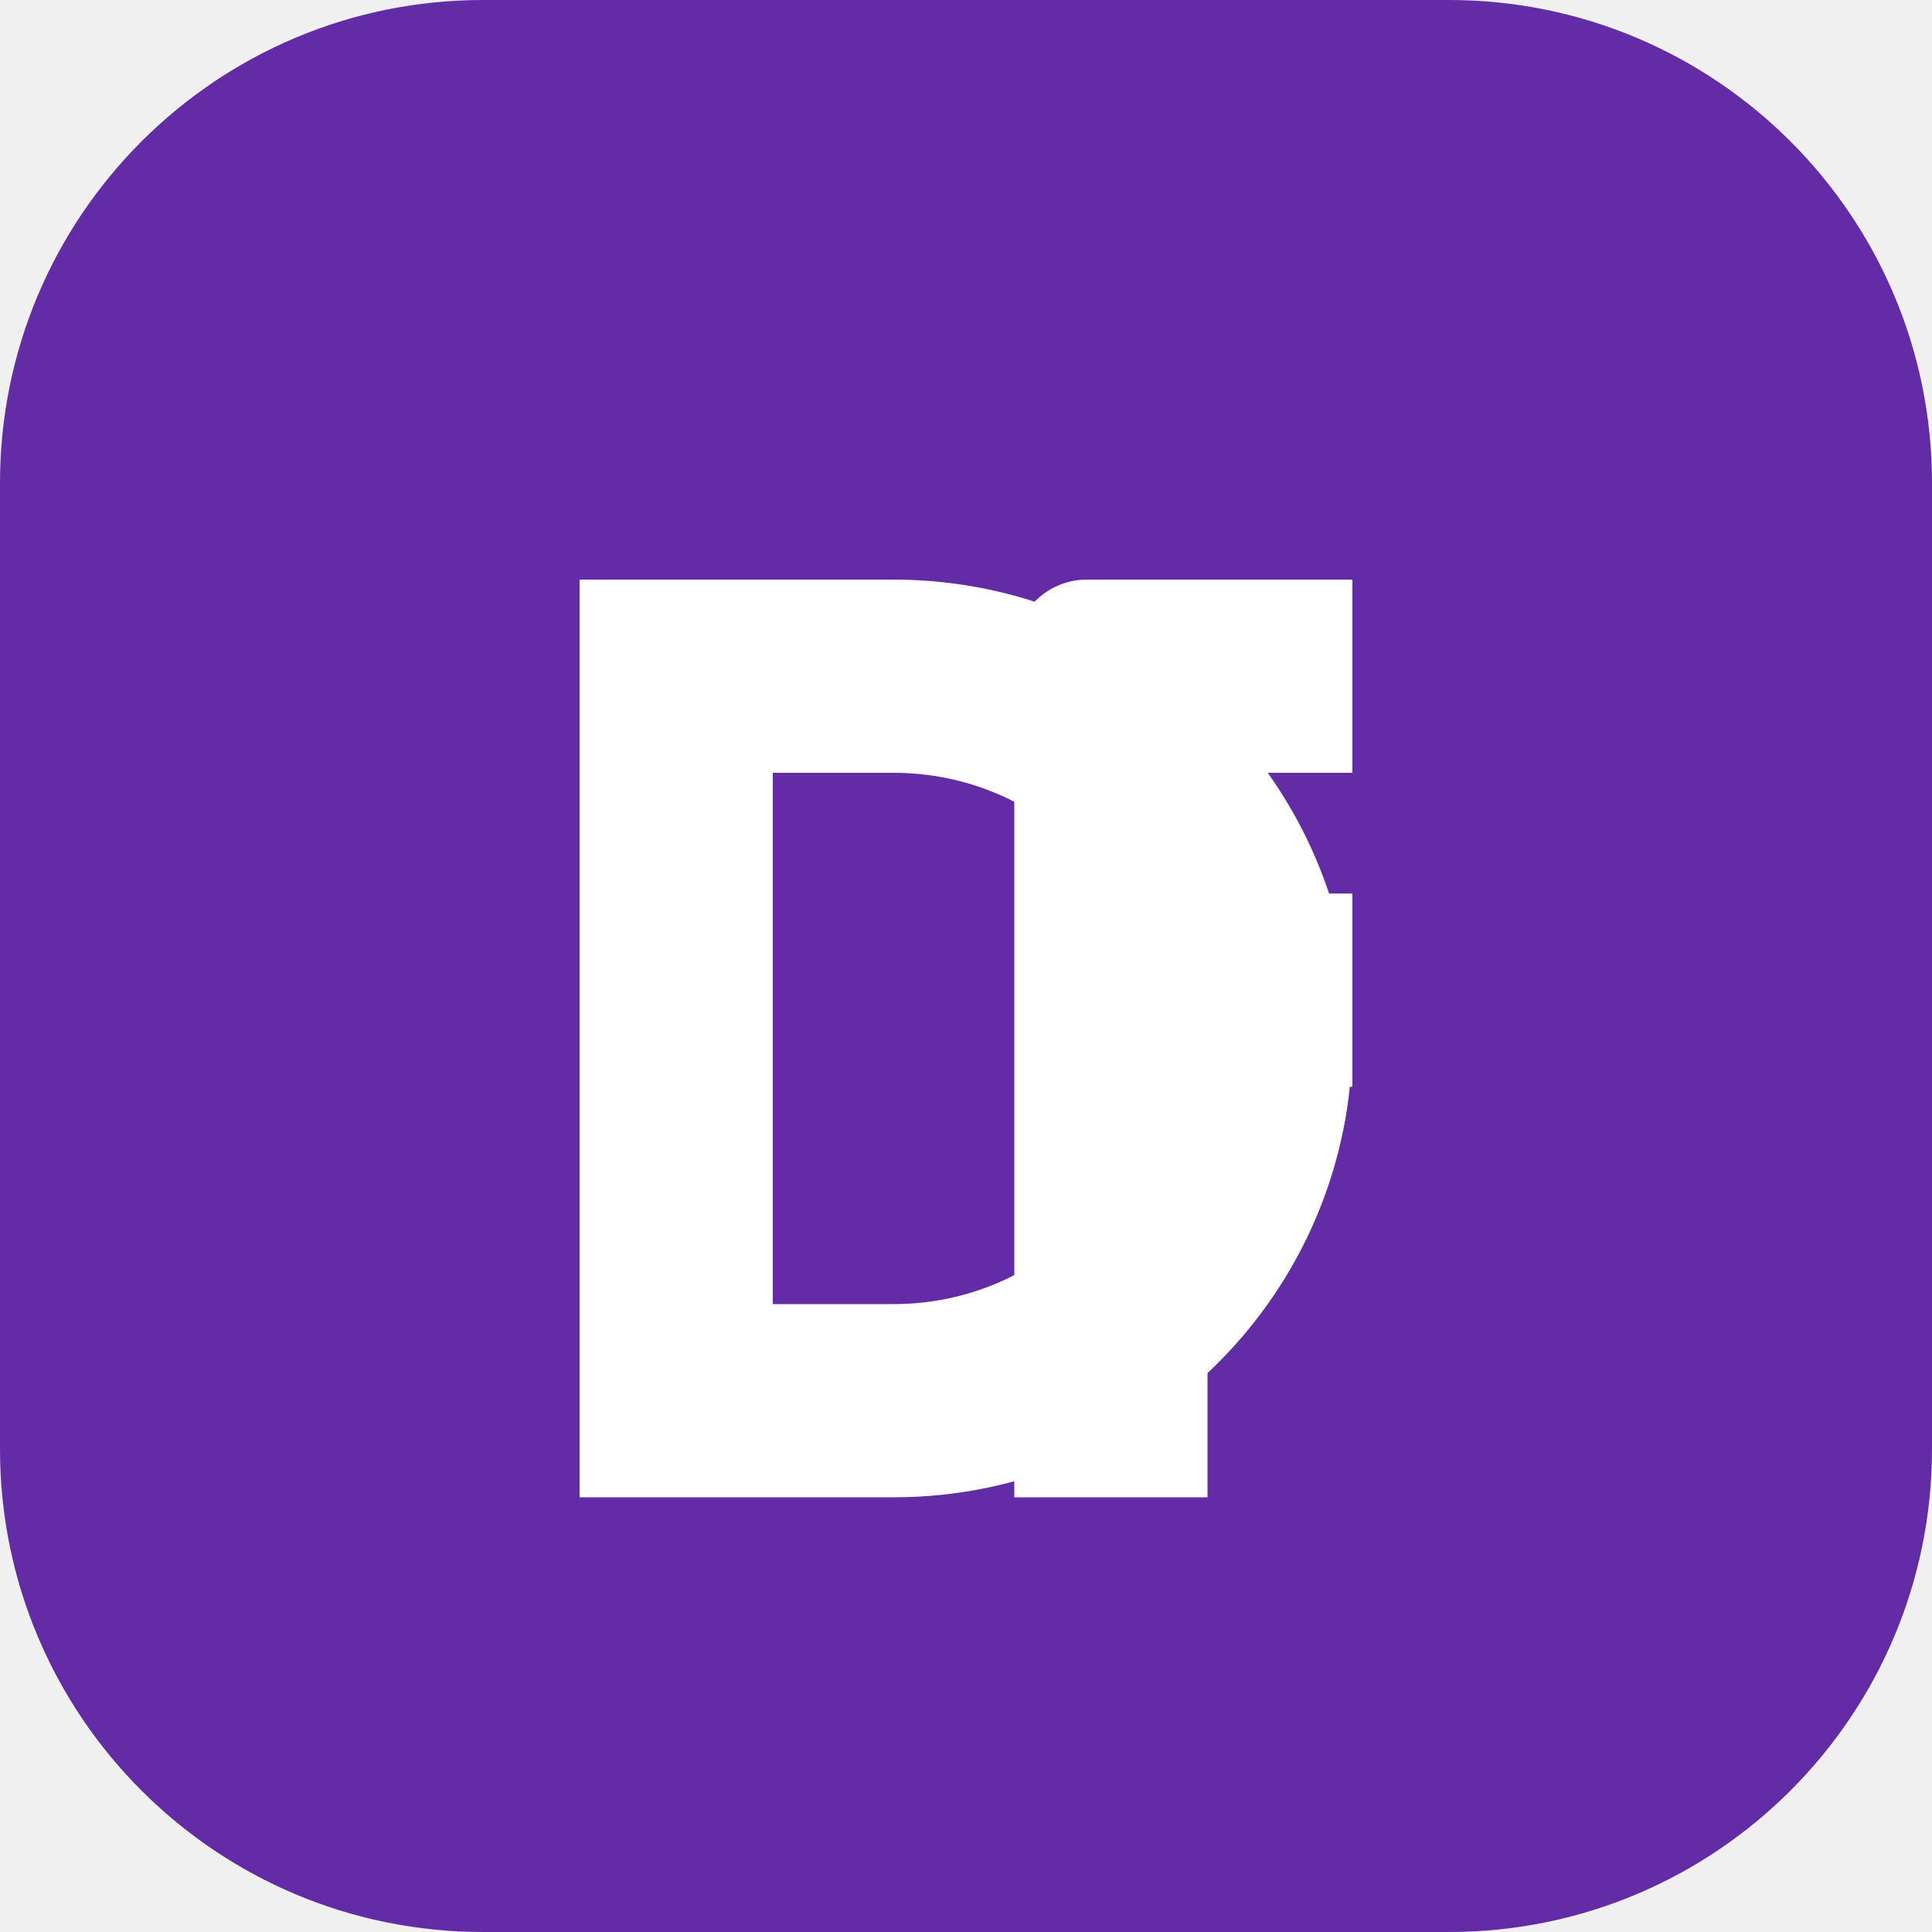
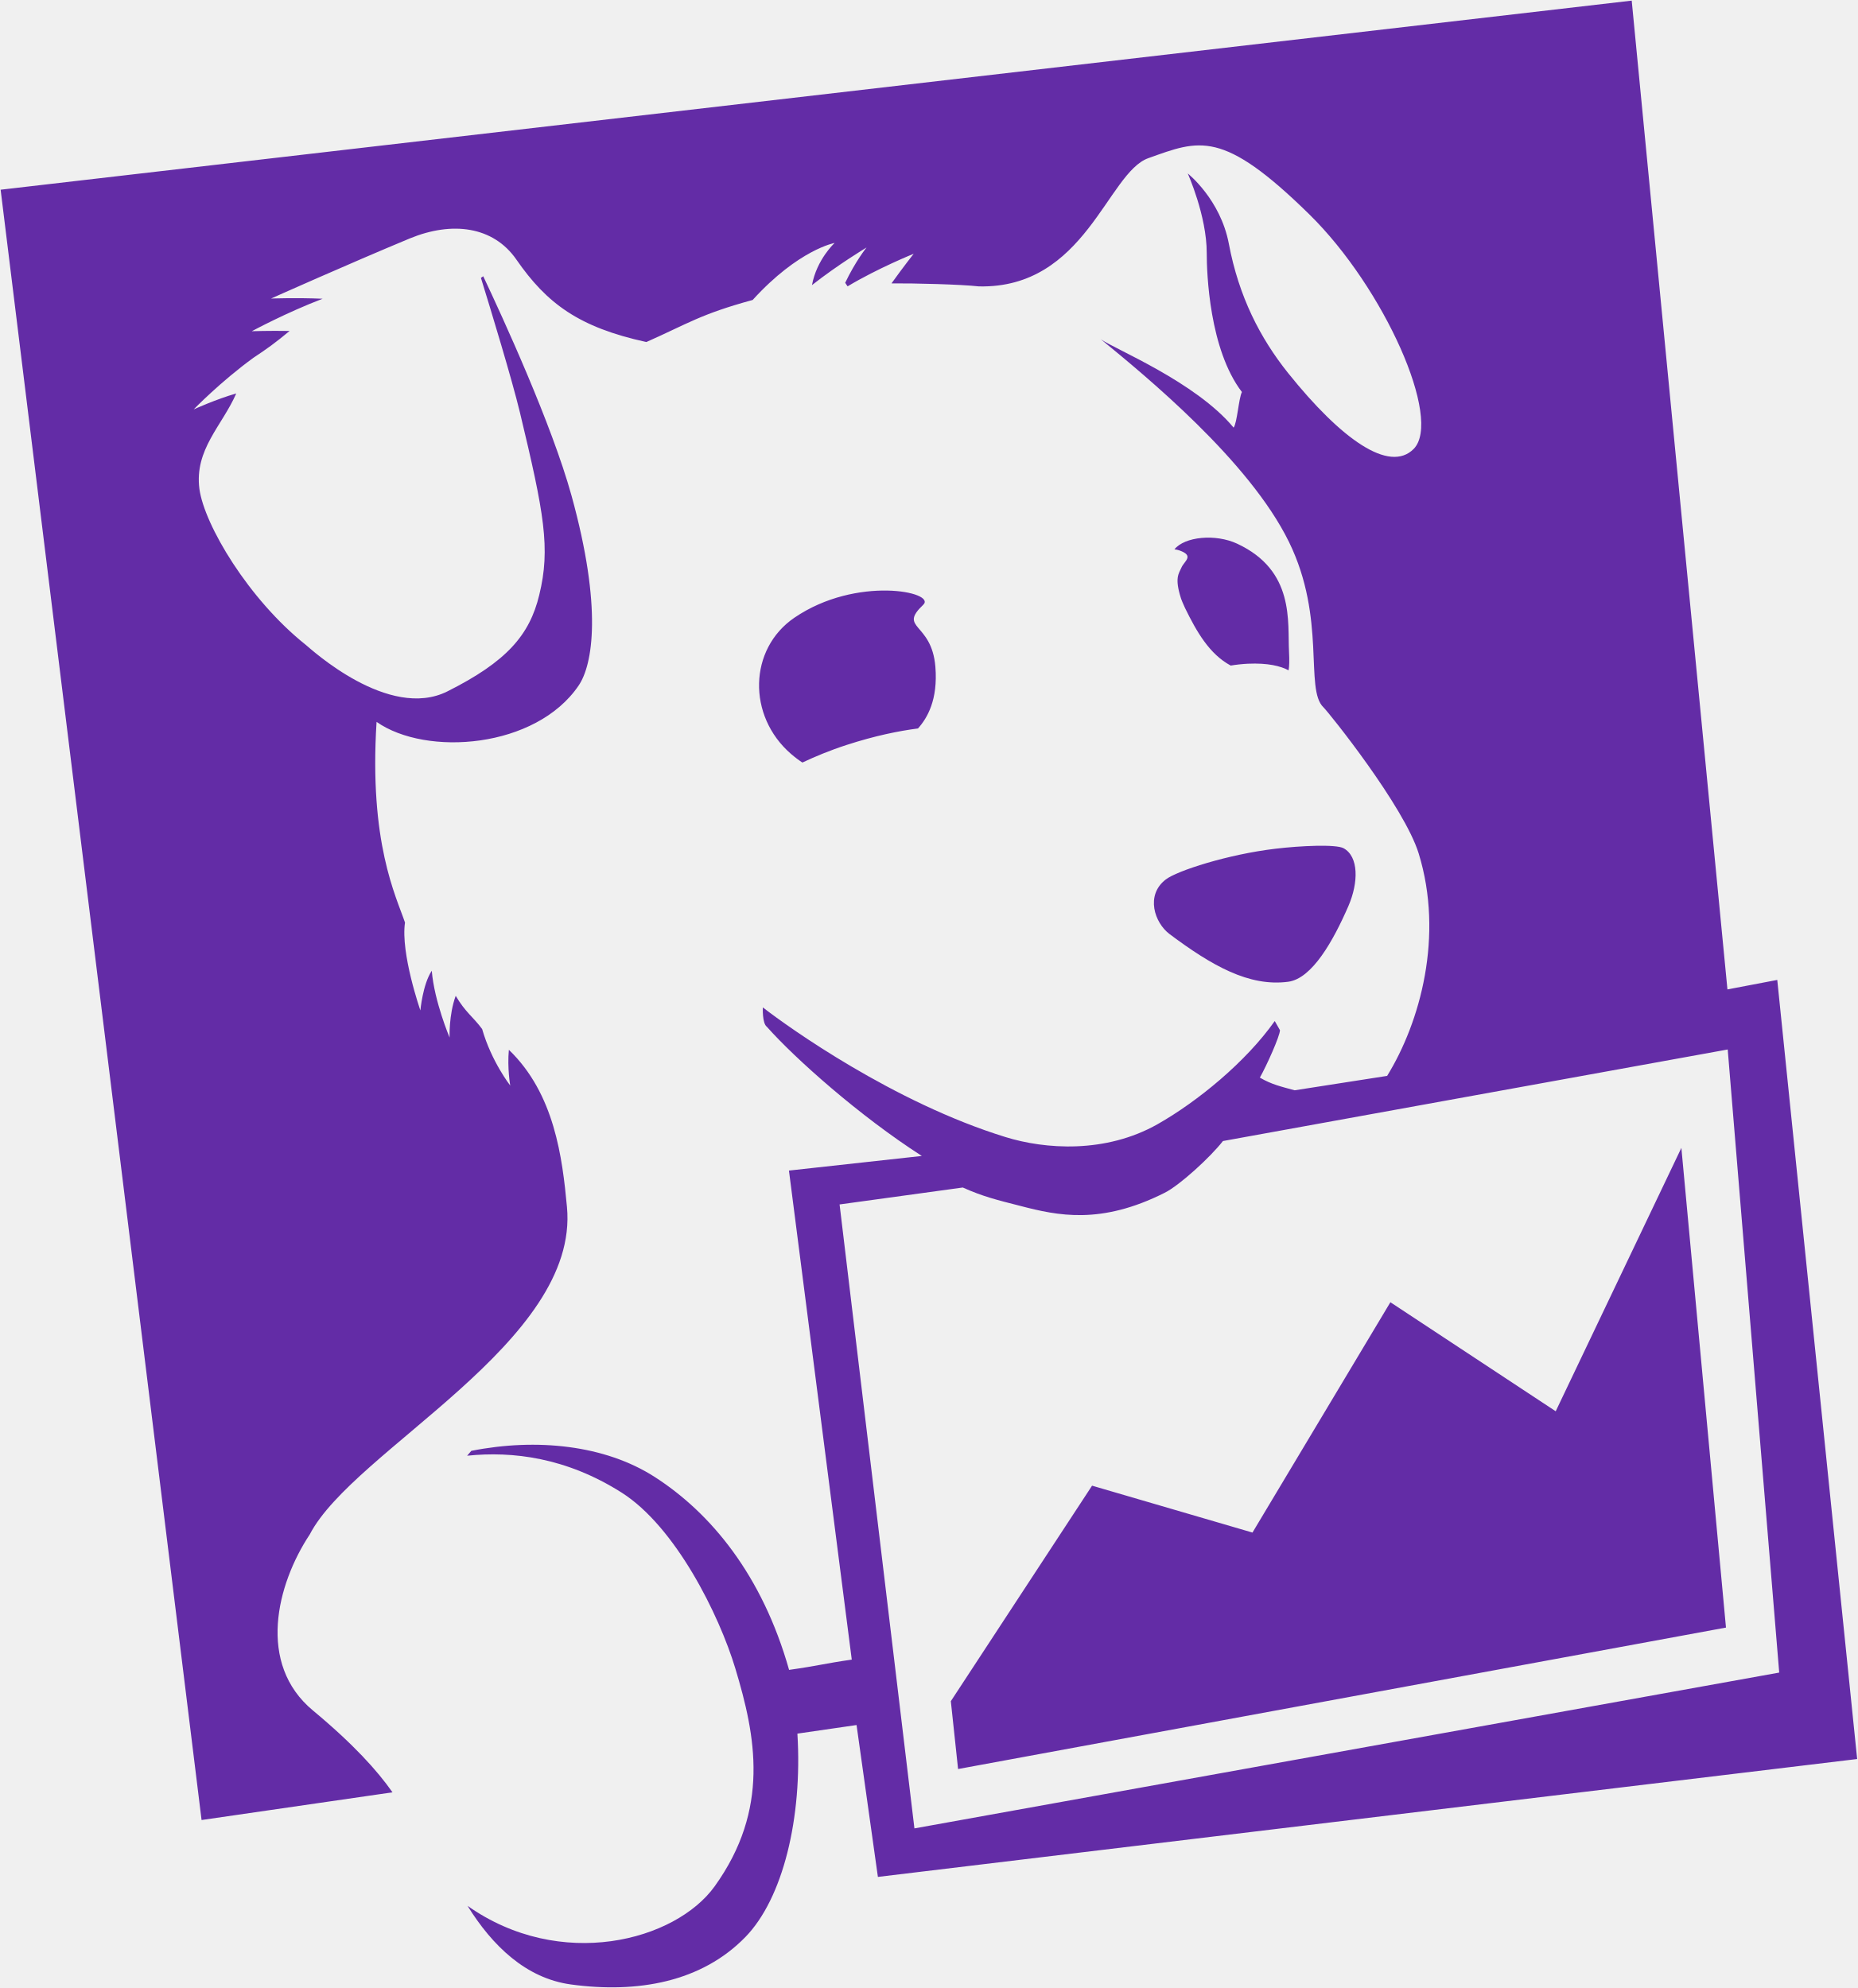
- <svg xmlns="http://www.w3.org/2000/svg" width="40" height="40" viewBox="0 0 40 40" fill="none">
-   <rect width="40" height="40" rx="10" fill="#632CA6" />
-   <path d="M12 12H18.5C23.747 12 28 16.253 28 21.5C28 26.747 23.747 31 18.5 31H12V12ZM16 16V27H18.5C21.538 27 24 24.538 24 21.5C24 18.462 21.538 16 18.5 16H16Z" fill="white" />
-   <path d="M21 13.5C21 12.672 21.672 12 22.5 12H28V16H25V18.5H28V22.5H25V31H21V13.5Z" fill="white" />
+ <svg xmlns="http://www.w3.org/2000/svg" version="1.1" id="Layer_1" x="0px" y="0px" viewBox="0 0 800.55 856.85" style="enable-background:new 0 0 800.55 856.85;" xml:space="preserve">
+   <style type="text/css">
+     .st0 {
+       fill-rule: evenodd;
+       clip-rule: evenodd;
+       fill: #632ca6;
+     }
+   </style>
+   <path class="st0" d="M670.38,608.27l-71.24-46.99l-59.43,99.27l-69.12-20.21l-60.86,92.89l3.12,29.24l330.9-60.97l-19.22-206.75  L670.38,608.27z M361.79,519.13l53.09-7.3c8.59,3.86,14.57,5.33,24.87,7.95c16.04,4.18,34.61,8.19,62.11-5.67  c6.4-3.17,19.73-15.36,25.12-22.31l217.52-39.46l22.19,268.56l-372.65,67.16L361.79,519.13z M765.85,422.36l-21.47,4.09L703.13,0.27  L0.27,81.77l86.59,702.68l82.27-11.94c-6.57-9.38-16.8-20.73-34.27-35.26c-24.23-20.13-15.66-54.32-1.37-75.91  c18.91-36.48,116.34-82.84,110.82-141.15c-1.98-21.2-5.35-48.8-25.03-67.71c-0.74,7.85,0.59,15.41,0.59,15.41  s-8.08-10.31-12.11-24.37c-4-5.39-7.14-7.11-11.39-14.31c-3.03,8.33-2.63,17.99-2.63,17.99s-6.61-15.62-7.68-28.8  c-3.92,5.9-4.91,17.11-4.91,17.11s-8.59-24.62-6.63-37.88c-3.92-11.54-15.54-34.44-12.25-86.49c21.45,15.03,68.67,11.46,87.07-15.66  c6.11-8.98,10.29-33.5-3.05-81.81c-8.57-30.98-29.79-77.11-38.06-94.61l-0.99,0.71c4.36,14.1,13.35,43.66,16.8,57.99  c10.44,43.47,13.24,58.6,8.34,78.64c-4.17,17.42-14.17,28.82-39.52,41.56c-25.35,12.78-58.99-18.32-61.12-20.04  c-24.63-19.62-43.68-51.63-45.81-67.18c-2.21-17.02,9.81-27.24,15.87-41.16c-8.67,2.48-18.34,6.88-18.34,6.88  s11.54-11.94,25.77-22.27c5.89-3.9,9.35-6.38,15.56-11.54c-8.99-0.15-16.29,0.11-16.29,0.11s14.99-8.1,30.53-14  c-11.37-0.5-22.25-0.08-22.25-0.08s33.45-14.96,59.87-25.94c18.17-7.45,35.92-5.25,45.89,9.17c13.09,18.89,26.84,29.15,55.98,35.51  c17.89-7.93,23.33-12.01,45.81-18.13c19.79-21.76,35.33-24.58,35.33-24.58s-7.71,7.07-9.77,18.18  c11.22-8.84,23.52-16.22,23.52-16.22s-4.76,5.88-9.2,15.22l1.03,1.53c13.09-7.85,28.48-14.04,28.48-14.04s-4.4,5.56-9.56,12.76  c9.87-0.08,29.89,0.42,37.66,1.3c45.87,1.01,55.39-48.99,72.99-55.26c22.04-7.87,31.89-12.63,69.45,24.26  c32.23,31.67,57.41,88.36,44.91,101.06c-10.48,10.54-31.16-4.11-54.08-32.68c-12.11-15.13-21.27-33.01-25.56-55.74  c-3.62-19.18-17.71-30.31-17.71-30.31S520,92.95,520,109.01c0,8.77,1.1,41.56,15.16,59.96c-1.39,2.69-2.04,13.31-3.58,15.34  c-16.36-19.77-51.49-33.92-57.22-38.09c19.39,15.89,63.96,52.39,81.08,87.37c16.19,33.08,6.65,63.4,14.84,71.25  c2.33,2.25,34.82,42.73,41.07,63.07c10.9,35.45,0.65,72.7-13.62,95.81l-39.85,6.21c-5.83-1.62-9.76-2.43-14.99-5.46  c2.88-5.1,8.61-17.82,8.67-20.44l-2.25-3.95c-12.4,17.57-33.18,34.63-50.44,44.43c-22.59,12.8-48.63,10.83-65.58,5.58  c-48.11-14.84-93.6-47.35-104.57-55.89c0,0-0.34,6.82,1.73,8.35c12.13,13.68,39.92,38.43,66.78,55.68l-57.26,6.3l27.07,210.78  c-12,1.72-13.87,2.56-27.01,4.43c-11.58-40.91-33.73-67.62-57.94-83.18c-21.35-13.72-50.8-16.81-78.99-11.23l-1.81,2.1  c19.6-2.04,42.74,0.8,66.51,15.85c23.33,14.75,42.13,52.85,49.05,75.79c8.86,29.32,14.99,60.68-8.86,93.92  c-16.97,23.63-66.51,36.69-106.53,8.44c10.69,17.19,25.14,31.25,44.59,33.9c28.88,3.92,56.29-1.09,75.16-20.46  c16.11-16.56,24.65-51.19,22.4-87.66l25.49-3.7l9.2,65.46l421.98-50.81L765.85,422.36z M509.12,244.59  c-1.18,2.69-3.03,4.45-0.25,13.2l0.17,0.5l0.44,1.13l1.16,2.62c5.01,10.24,10.51,19.9,19.7,24.83c2.38-0.4,4.84-0.67,7.39-0.8  c8.63-0.38,14.08,0.99,17.54,2.85c0.31-1.72,0.38-4.24,0.19-7.95c-0.67-12.97,2.57-35.03-22.36-46.64  c-9.41-4.37-22.61-3.02-27.01,2.43c0.8,0.1,1.52,0.27,2.08,0.46C514.82,239.55,510.31,241.84,509.12,244.59 M578.99,365.61  c-3.27-1.8-18.55-1.09-29.29,0.19c-20.46,2.41-42.55,9.51-47.39,13.29c-8.8,6.8-4.8,18.66,1.7,23.53  c18.23,13.62,34.21,22.75,51.08,20.53c10.36-1.36,19.49-17.76,25.96-32.64C585.48,380.26,585.48,369.2,578.99,365.61 M397.85,260.65  c5.77-5.48-28.74-12.68-55.52,5.58c-19.75,13.47-20.38,42.35-1.47,58.72c1.89,1.62,3.45,2.77,4.91,3.71  c5.52-2.6,11.81-5.23,19.05-7.58c12.23-3.97,22.4-6.02,30.76-7.11c4-4.47,8.65-12.34,7.49-26.59  C401.49,268.05,386.84,271.12,397.85,260.65" />
</svg>
